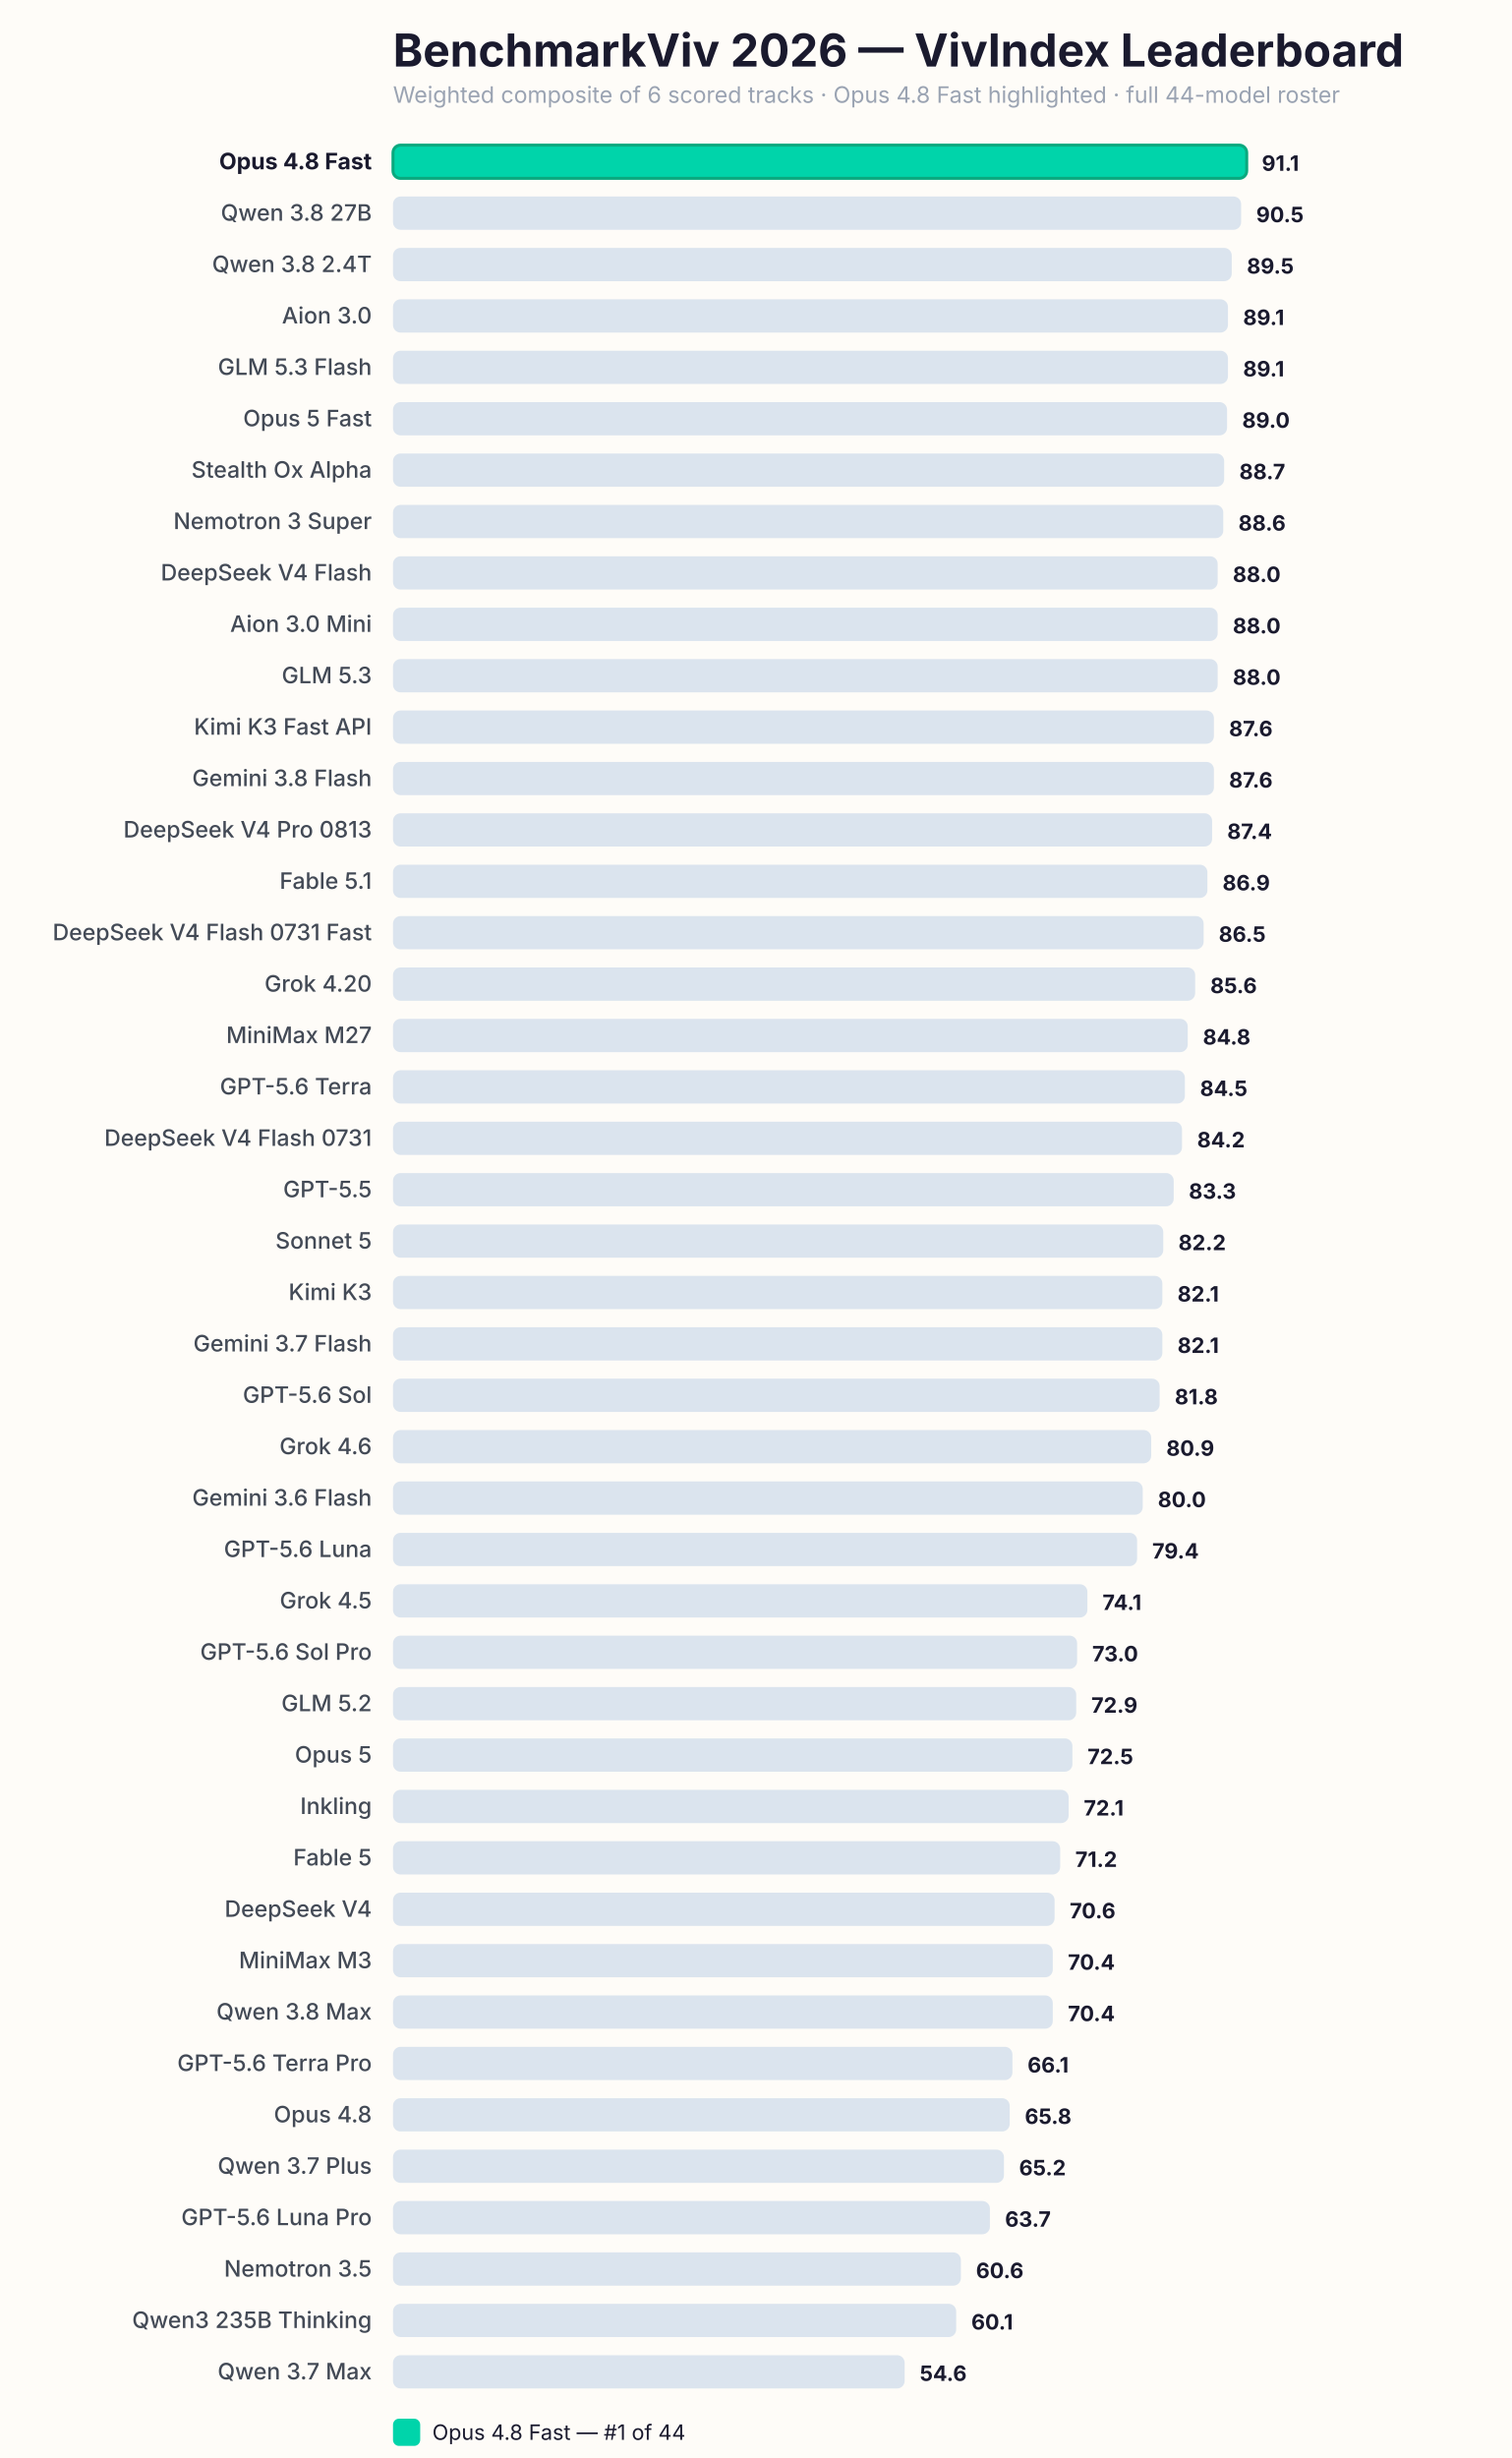
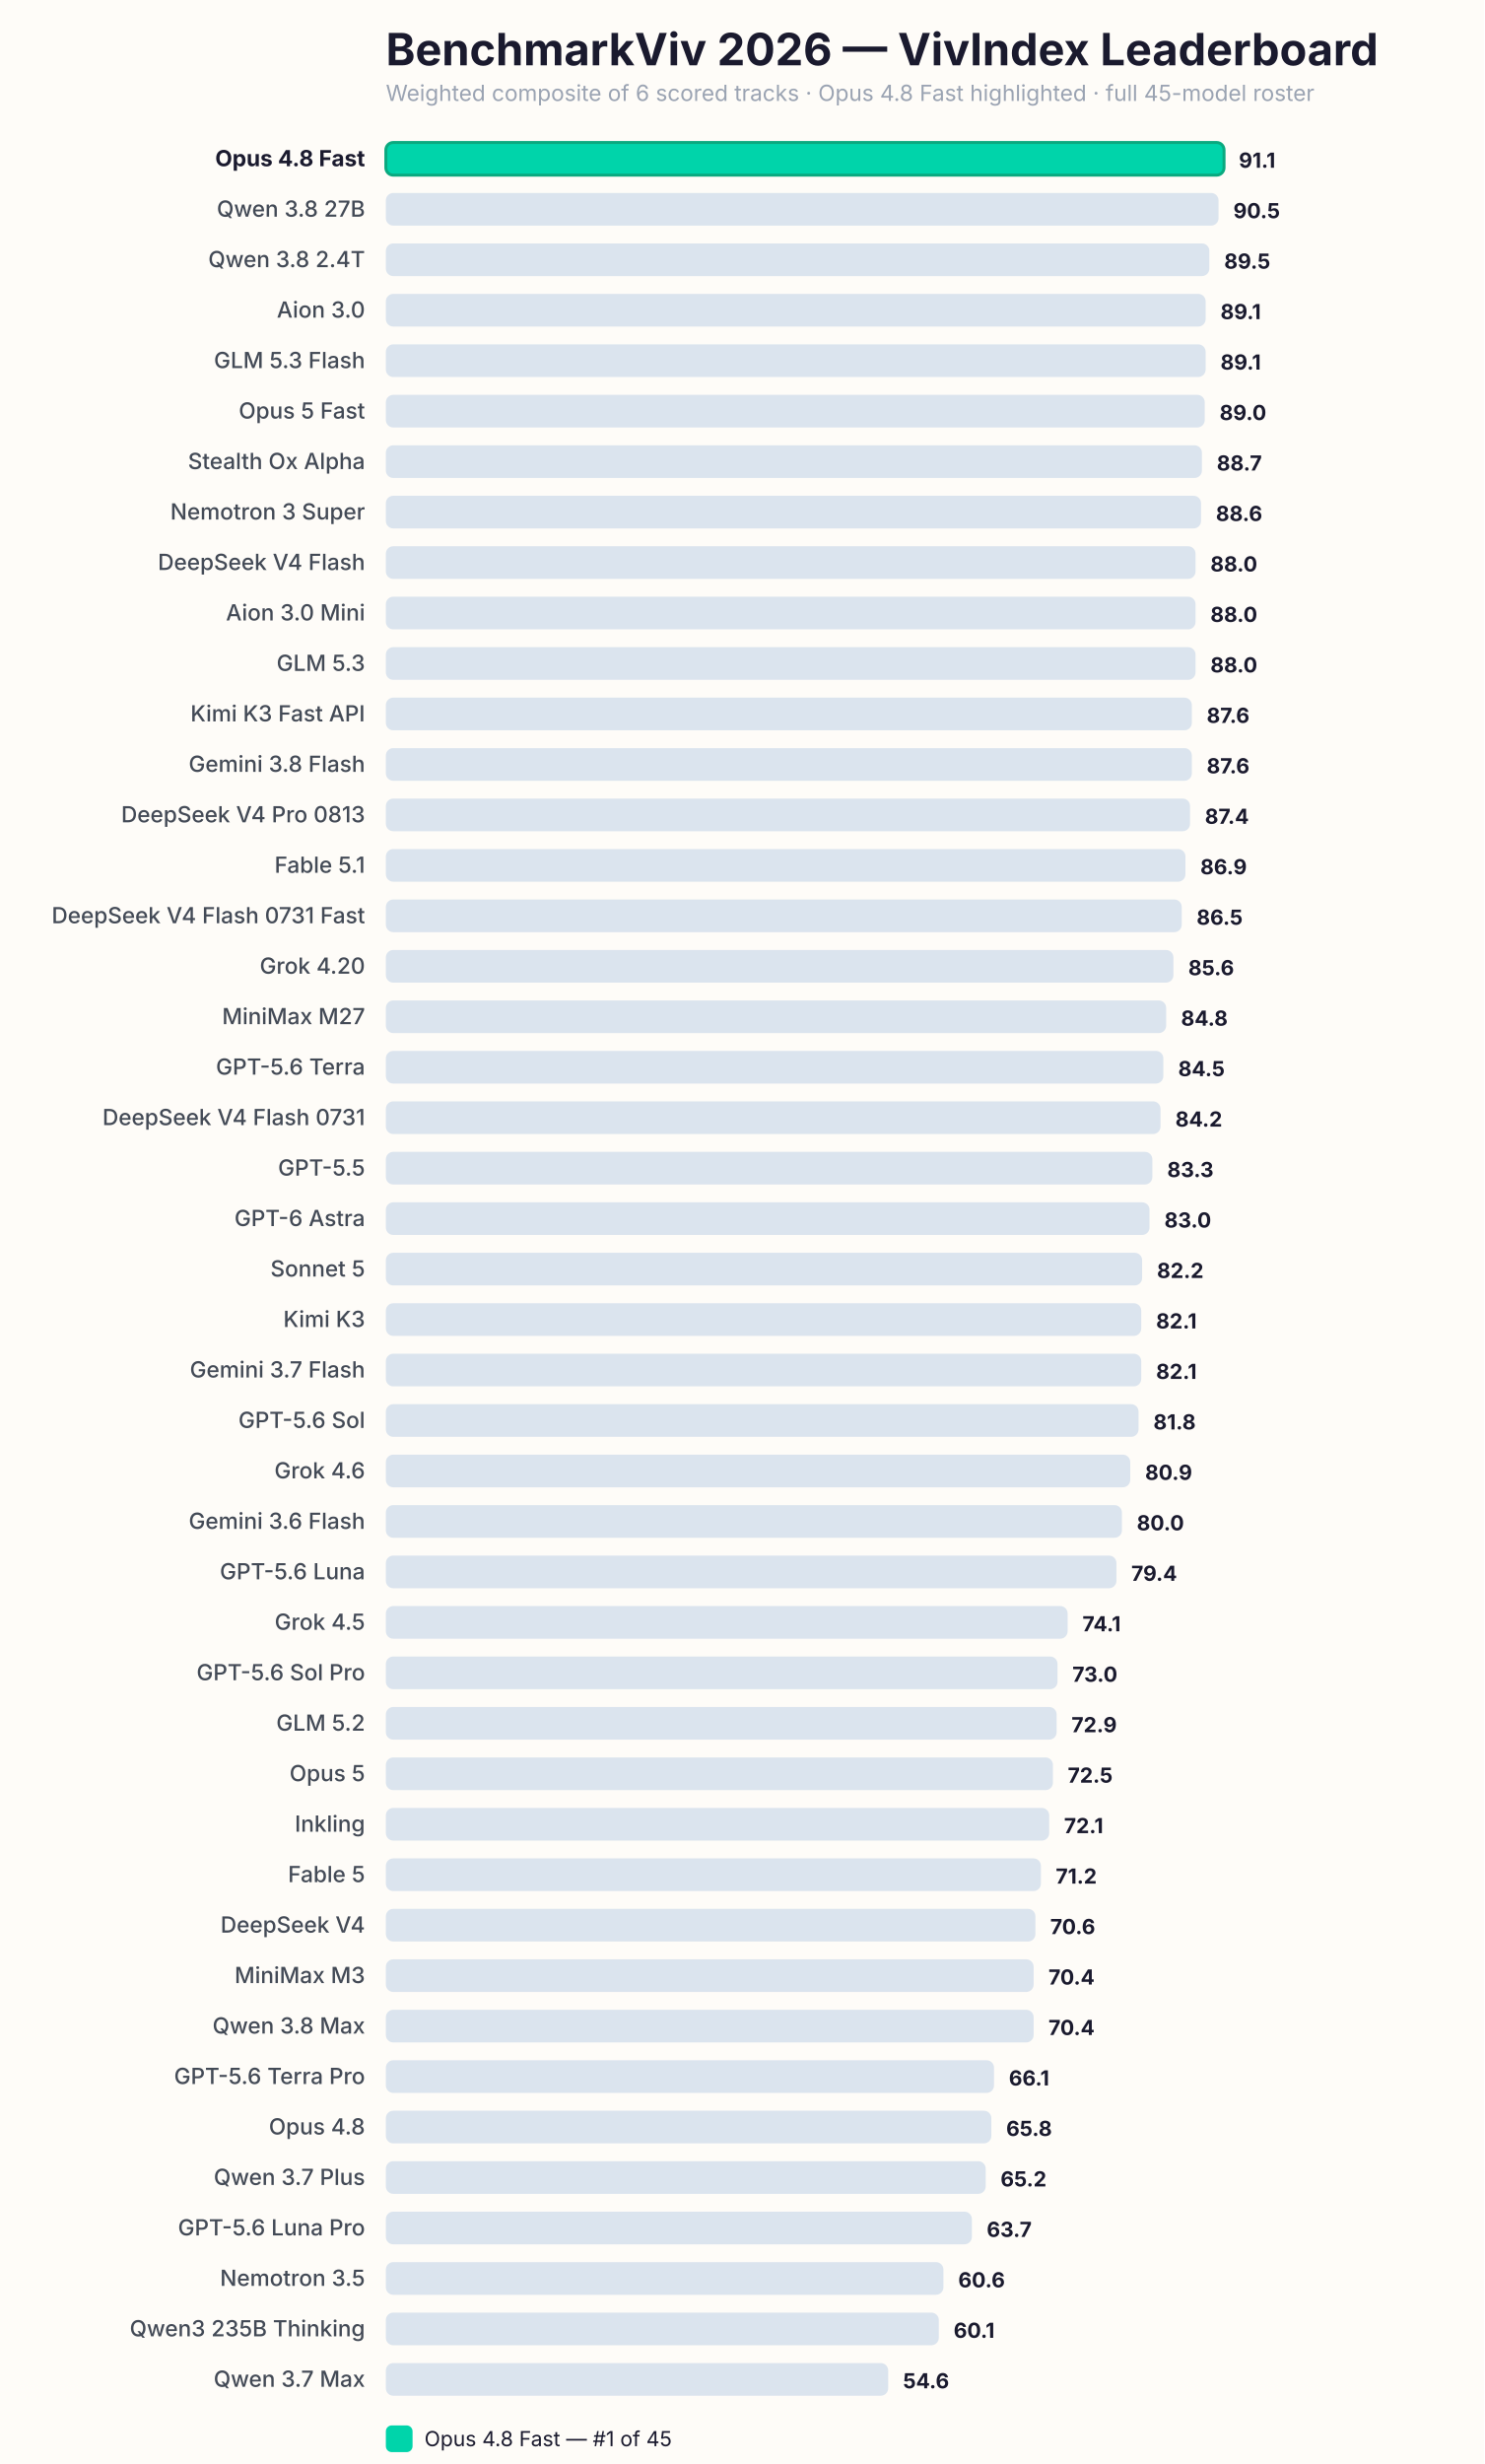
- <svg xmlns="http://www.w3.org/2000/svg" width="1000" height="1626" viewBox="0 0 1000 1626" font-family="Inter, system-ui, sans-serif">
-   <rect width="1000" height="1626" fill="#FEFCF8" />
+ <svg xmlns="http://www.w3.org/2000/svg" width="1000" height="1660" viewBox="0 0 1000 1660" font-family="Inter, system-ui, sans-serif">
+   <rect width="1000" height="1660" fill="#FEFCF8" />
  <text x="260" y="44" font-size="30" font-weight="700" fill="#1A1A2E">BenchmarkViv 2026 — VivIndex Leaderboard</text>
-   <text x="260" y="68" font-size="15" fill="#9aa3b2">Weighted composite of 6 scored tracks · Opus 4.8 Fast highlighted · full 44-model roster</text>
+   <text x="260" y="68" font-size="15" fill="#9aa3b2">Weighted composite of 6 scored tracks · Opus 4.8 Fast highlighted · full 45-model roster</text>
  <text x="246" y="112" text-anchor="end" font-size="15" font-weight="700" fill="#1A1A2E">Opus 4.8 Fast</text>
  <rect x="260" y="96" width="564.8" height="22" rx="5" fill="#00D4AA" stroke="#0aa97f" stroke-width="2" />
  <text x="834.8" y="113" font-size="14" font-weight="700" fill="#1A1A2E">91.1</text>
  <text x="246" y="146" text-anchor="end" font-size="15" font-weight="500" fill="#434a56">Qwen 3.8 27B</text>
  <rect x="260" y="130" width="561.1" height="22" rx="5" fill="#dbe4ee" stroke="#0aa97f" stroke-width="0" />
  <text x="831.1" y="147" font-size="14" font-weight="700" fill="#1A1A2E">90.5</text>
  <text x="246" y="180" text-anchor="end" font-size="15" font-weight="500" fill="#434a56">Qwen 3.8 2.4T</text>
  <rect x="260" y="164" width="554.9" height="22" rx="5" fill="#dbe4ee" stroke="#0aa97f" stroke-width="0" />
  <text x="824.9" y="181" font-size="14" font-weight="700" fill="#1A1A2E">89.5</text>
  <text x="246" y="214" text-anchor="end" font-size="15" font-weight="500" fill="#434a56">Aion 3.0</text>
  <rect x="260" y="198" width="552.4" height="22" rx="5" fill="#dbe4ee" stroke="#0aa97f" stroke-width="0" />
  <text x="822.4" y="215" font-size="14" font-weight="700" fill="#1A1A2E">89.1</text>
  <text x="246" y="248" text-anchor="end" font-size="15" font-weight="500" fill="#434a56">GLM 5.3 Flash</text>
  <rect x="260" y="232" width="552.4" height="22" rx="5" fill="#dbe4ee" stroke="#0aa97f" stroke-width="0" />
  <text x="822.4" y="249" font-size="14" font-weight="700" fill="#1A1A2E">89.1</text>
  <text x="246" y="282" text-anchor="end" font-size="15" font-weight="500" fill="#434a56">Opus 5 Fast</text>
  <rect x="260" y="266" width="551.8" height="22" rx="5" fill="#dbe4ee" stroke="#0aa97f" stroke-width="0" />
  <text x="821.8" y="283" font-size="14" font-weight="700" fill="#1A1A2E">89.0</text>
  <text x="246" y="316" text-anchor="end" font-size="15" font-weight="500" fill="#434a56">Stealth Ox Alpha</text>
  <rect x="260" y="300" width="549.9" height="22" rx="5" fill="#dbe4ee" stroke="#0aa97f" stroke-width="0" />
  <text x="819.9" y="317" font-size="14" font-weight="700" fill="#1A1A2E">88.7</text>
  <text x="246" y="350" text-anchor="end" font-size="15" font-weight="500" fill="#434a56">Nemotron 3 Super</text>
  <rect x="260" y="334" width="549.3" height="22" rx="5" fill="#dbe4ee" stroke="#0aa97f" stroke-width="0" />
  <text x="819.3" y="351" font-size="14" font-weight="700" fill="#1A1A2E">88.6</text>
  <text x="246" y="384" text-anchor="end" font-size="15" font-weight="500" fill="#434a56">DeepSeek V4 Flash</text>
  <rect x="260" y="368" width="545.6" height="22" rx="5" fill="#dbe4ee" stroke="#0aa97f" stroke-width="0" />
  <text x="815.6" y="385" font-size="14" font-weight="700" fill="#1A1A2E">88.0</text>
  <text x="246" y="418" text-anchor="end" font-size="15" font-weight="500" fill="#434a56">Aion 3.0 Mini</text>
  <rect x="260" y="402" width="545.6" height="22" rx="5" fill="#dbe4ee" stroke="#0aa97f" stroke-width="0" />
  <text x="815.6" y="419" font-size="14" font-weight="700" fill="#1A1A2E">88.0</text>
  <text x="246" y="452" text-anchor="end" font-size="15" font-weight="500" fill="#434a56">GLM 5.3</text>
  <rect x="260" y="436" width="545.6" height="22" rx="5" fill="#dbe4ee" stroke="#0aa97f" stroke-width="0" />
  <text x="815.6" y="453" font-size="14" font-weight="700" fill="#1A1A2E">88.0</text>
  <text x="246" y="486" text-anchor="end" font-size="15" font-weight="500" fill="#434a56">Kimi K3 Fast API</text>
  <rect x="260" y="470" width="543.1" height="22" rx="5" fill="#dbe4ee" stroke="#0aa97f" stroke-width="0" />
  <text x="813.1" y="487" font-size="14" font-weight="700" fill="#1A1A2E">87.6</text>
  <text x="246" y="520" text-anchor="end" font-size="15" font-weight="500" fill="#434a56">Gemini 3.8 Flash</text>
  <rect x="260" y="504" width="543.1" height="22" rx="5" fill="#dbe4ee" stroke="#0aa97f" stroke-width="0" />
  <text x="813.1" y="521" font-size="14" font-weight="700" fill="#1A1A2E">87.6</text>
  <text x="246" y="554" text-anchor="end" font-size="15" font-weight="500" fill="#434a56">DeepSeek V4 Pro 0813</text>
  <rect x="260" y="538" width="541.9" height="22" rx="5" fill="#dbe4ee" stroke="#0aa97f" stroke-width="0" />
  <text x="811.9" y="555" font-size="14" font-weight="700" fill="#1A1A2E">87.4</text>
  <text x="246" y="588" text-anchor="end" font-size="15" font-weight="500" fill="#434a56">Fable 5.1</text>
  <rect x="260" y="572" width="538.8" height="22" rx="5" fill="#dbe4ee" stroke="#0aa97f" stroke-width="0" />
  <text x="808.8" y="589" font-size="14" font-weight="700" fill="#1A1A2E">86.9</text>
  <text x="246" y="622" text-anchor="end" font-size="15" font-weight="500" fill="#434a56">DeepSeek V4 Flash 0731 Fast</text>
  <rect x="260" y="606" width="536.3" height="22" rx="5" fill="#dbe4ee" stroke="#0aa97f" stroke-width="0" />
  <text x="806.3" y="623" font-size="14" font-weight="700" fill="#1A1A2E">86.5</text>
  <text x="246" y="656" text-anchor="end" font-size="15" font-weight="500" fill="#434a56">Grok 4.20</text>
  <rect x="260" y="640" width="530.7" height="22" rx="5" fill="#dbe4ee" stroke="#0aa97f" stroke-width="0" />
  <text x="800.7" y="657" font-size="14" font-weight="700" fill="#1A1A2E">85.6</text>
  <text x="246" y="690" text-anchor="end" font-size="15" font-weight="500" fill="#434a56">MiniMax M27</text>
  <rect x="260" y="674" width="525.8" height="22" rx="5" fill="#dbe4ee" stroke="#0aa97f" stroke-width="0" />
  <text x="795.8" y="691" font-size="14" font-weight="700" fill="#1A1A2E">84.8</text>
  <text x="246" y="724" text-anchor="end" font-size="15" font-weight="500" fill="#434a56">GPT-5.6 Terra</text>
  <rect x="260" y="708" width="523.9" height="22" rx="5" fill="#dbe4ee" stroke="#0aa97f" stroke-width="0" />
  <text x="793.9" y="725" font-size="14" font-weight="700" fill="#1A1A2E">84.5</text>
  <text x="246" y="758" text-anchor="end" font-size="15" font-weight="500" fill="#434a56">DeepSeek V4 Flash 0731</text>
  <rect x="260" y="742" width="522.0" height="22" rx="5" fill="#dbe4ee" stroke="#0aa97f" stroke-width="0" />
  <text x="792.0" y="759" font-size="14" font-weight="700" fill="#1A1A2E">84.2</text>
  <text x="246" y="792" text-anchor="end" font-size="15" font-weight="500" fill="#434a56">GPT-5.5</text>
  <rect x="260" y="776" width="516.5" height="22" rx="5" fill="#dbe4ee" stroke="#0aa97f" stroke-width="0" />
  <text x="786.5" y="793" font-size="14" font-weight="700" fill="#1A1A2E">83.3</text>
-   <text x="246" y="826" text-anchor="end" font-size="15" font-weight="500" fill="#434a56">Sonnet 5</text>
-   <rect x="260" y="810" width="509.6" height="22" rx="5" fill="#dbe4ee" stroke="#0aa97f" stroke-width="0" />
-   <text x="779.6" y="827" font-size="14" font-weight="700" fill="#1A1A2E">82.2</text>
-   <text x="246" y="860" text-anchor="end" font-size="15" font-weight="500" fill="#434a56">Kimi K3</text>
-   <rect x="260" y="844" width="509.0" height="22" rx="5" fill="#dbe4ee" stroke="#0aa97f" stroke-width="0" />
-   <text x="779.0" y="861" font-size="14" font-weight="700" fill="#1A1A2E">82.1</text>
-   <text x="246" y="894" text-anchor="end" font-size="15" font-weight="500" fill="#434a56">Gemini 3.7 Flash</text>
+   <text x="246" y="826" text-anchor="end" font-size="15" font-weight="500" fill="#434a56">GPT-6 Astra</text>
+   <rect x="260" y="810" width="514.6" height="22" rx="5" fill="#dbe4ee" stroke="#0aa97f" stroke-width="0" />
+   <text x="784.6" y="827" font-size="14" font-weight="700" fill="#1A1A2E">83.0</text>
+   <text x="246" y="860" text-anchor="end" font-size="15" font-weight="500" fill="#434a56">Sonnet 5</text>
+   <rect x="260" y="844" width="509.6" height="22" rx="5" fill="#dbe4ee" stroke="#0aa97f" stroke-width="0" />
+   <text x="779.6" y="861" font-size="14" font-weight="700" fill="#1A1A2E">82.2</text>
+   <text x="246" y="894" text-anchor="end" font-size="15" font-weight="500" fill="#434a56">Kimi K3</text>
  <rect x="260" y="878" width="509.0" height="22" rx="5" fill="#dbe4ee" stroke="#0aa97f" stroke-width="0" />
  <text x="779.0" y="895" font-size="14" font-weight="700" fill="#1A1A2E">82.1</text>
-   <text x="246" y="928" text-anchor="end" font-size="15" font-weight="500" fill="#434a56">GPT-5.6 Sol</text>
-   <rect x="260" y="912" width="507.2" height="22" rx="5" fill="#dbe4ee" stroke="#0aa97f" stroke-width="0" />
-   <text x="777.2" y="929" font-size="14" font-weight="700" fill="#1A1A2E">81.8</text>
-   <text x="246" y="962" text-anchor="end" font-size="15" font-weight="500" fill="#434a56">Grok 4.6</text>
-   <rect x="260" y="946" width="501.6" height="22" rx="5" fill="#dbe4ee" stroke="#0aa97f" stroke-width="0" />
-   <text x="771.6" y="963" font-size="14" font-weight="700" fill="#1A1A2E">80.9</text>
-   <text x="246" y="996" text-anchor="end" font-size="15" font-weight="500" fill="#434a56">Gemini 3.6 Flash</text>
-   <rect x="260" y="980" width="496.0" height="22" rx="5" fill="#dbe4ee" stroke="#0aa97f" stroke-width="0" />
-   <text x="766.0" y="997" font-size="14" font-weight="700" fill="#1A1A2E">80.0</text>
-   <text x="246" y="1030" text-anchor="end" font-size="15" font-weight="500" fill="#434a56">GPT-5.6 Luna</text>
-   <rect x="260" y="1014" width="492.3" height="22" rx="5" fill="#dbe4ee" stroke="#0aa97f" stroke-width="0" />
-   <text x="762.3" y="1031" font-size="14" font-weight="700" fill="#1A1A2E">79.4</text>
-   <text x="246" y="1064" text-anchor="end" font-size="15" font-weight="500" fill="#434a56">Grok 4.5</text>
-   <rect x="260" y="1048" width="459.4" height="22" rx="5" fill="#dbe4ee" stroke="#0aa97f" stroke-width="0" />
-   <text x="729.4" y="1065" font-size="14" font-weight="700" fill="#1A1A2E">74.1</text>
-   <text x="246" y="1098" text-anchor="end" font-size="15" font-weight="500" fill="#434a56">GPT-5.6 Sol Pro</text>
-   <rect x="260" y="1082" width="452.6" height="22" rx="5" fill="#dbe4ee" stroke="#0aa97f" stroke-width="0" />
-   <text x="722.6" y="1099" font-size="14" font-weight="700" fill="#1A1A2E">73.0</text>
-   <text x="246" y="1132" text-anchor="end" font-size="15" font-weight="500" fill="#434a56">GLM 5.2</text>
-   <rect x="260" y="1116" width="452.0" height="22" rx="5" fill="#dbe4ee" stroke="#0aa97f" stroke-width="0" />
-   <text x="722.0" y="1133" font-size="14" font-weight="700" fill="#1A1A2E">72.9</text>
-   <text x="246" y="1166" text-anchor="end" font-size="15" font-weight="500" fill="#434a56">Opus 5</text>
-   <rect x="260" y="1150" width="449.5" height="22" rx="5" fill="#dbe4ee" stroke="#0aa97f" stroke-width="0" />
-   <text x="719.5" y="1167" font-size="14" font-weight="700" fill="#1A1A2E">72.5</text>
-   <text x="246" y="1200" text-anchor="end" font-size="15" font-weight="500" fill="#434a56">Inkling</text>
-   <rect x="260" y="1184" width="447.0" height="22" rx="5" fill="#dbe4ee" stroke="#0aa97f" stroke-width="0" />
-   <text x="717.0" y="1201" font-size="14" font-weight="700" fill="#1A1A2E">72.1</text>
-   <text x="246" y="1234" text-anchor="end" font-size="15" font-weight="500" fill="#434a56">Fable 5</text>
-   <rect x="260" y="1218" width="441.4" height="22" rx="5" fill="#dbe4ee" stroke="#0aa97f" stroke-width="0" />
-   <text x="711.4" y="1235" font-size="14" font-weight="700" fill="#1A1A2E">71.2</text>
-   <text x="246" y="1268" text-anchor="end" font-size="15" font-weight="500" fill="#434a56">DeepSeek V4</text>
-   <rect x="260" y="1252" width="437.7" height="22" rx="5" fill="#dbe4ee" stroke="#0aa97f" stroke-width="0" />
-   <text x="707.7" y="1269" font-size="14" font-weight="700" fill="#1A1A2E">70.6</text>
-   <text x="246" y="1302" text-anchor="end" font-size="15" font-weight="500" fill="#434a56">MiniMax M3</text>
-   <rect x="260" y="1286" width="436.5" height="22" rx="5" fill="#dbe4ee" stroke="#0aa97f" stroke-width="0" />
-   <text x="706.5" y="1303" font-size="14" font-weight="700" fill="#1A1A2E">70.4</text>
-   <text x="246" y="1336" text-anchor="end" font-size="15" font-weight="500" fill="#434a56">Qwen 3.8 Max</text>
+   <text x="246" y="928" text-anchor="end" font-size="15" font-weight="500" fill="#434a56">Gemini 3.7 Flash</text>
+   <rect x="260" y="912" width="509.0" height="22" rx="5" fill="#dbe4ee" stroke="#0aa97f" stroke-width="0" />
+   <text x="779.0" y="929" font-size="14" font-weight="700" fill="#1A1A2E">82.1</text>
+   <text x="246" y="962" text-anchor="end" font-size="15" font-weight="500" fill="#434a56">GPT-5.6 Sol</text>
+   <rect x="260" y="946" width="507.2" height="22" rx="5" fill="#dbe4ee" stroke="#0aa97f" stroke-width="0" />
+   <text x="777.2" y="963" font-size="14" font-weight="700" fill="#1A1A2E">81.8</text>
+   <text x="246" y="996" text-anchor="end" font-size="15" font-weight="500" fill="#434a56">Grok 4.6</text>
+   <rect x="260" y="980" width="501.6" height="22" rx="5" fill="#dbe4ee" stroke="#0aa97f" stroke-width="0" />
+   <text x="771.6" y="997" font-size="14" font-weight="700" fill="#1A1A2E">80.9</text>
+   <text x="246" y="1030" text-anchor="end" font-size="15" font-weight="500" fill="#434a56">Gemini 3.6 Flash</text>
+   <rect x="260" y="1014" width="496.0" height="22" rx="5" fill="#dbe4ee" stroke="#0aa97f" stroke-width="0" />
+   <text x="766.0" y="1031" font-size="14" font-weight="700" fill="#1A1A2E">80.0</text>
+   <text x="246" y="1064" text-anchor="end" font-size="15" font-weight="500" fill="#434a56">GPT-5.6 Luna</text>
+   <rect x="260" y="1048" width="492.3" height="22" rx="5" fill="#dbe4ee" stroke="#0aa97f" stroke-width="0" />
+   <text x="762.3" y="1065" font-size="14" font-weight="700" fill="#1A1A2E">79.4</text>
+   <text x="246" y="1098" text-anchor="end" font-size="15" font-weight="500" fill="#434a56">Grok 4.5</text>
+   <rect x="260" y="1082" width="459.4" height="22" rx="5" fill="#dbe4ee" stroke="#0aa97f" stroke-width="0" />
+   <text x="729.4" y="1099" font-size="14" font-weight="700" fill="#1A1A2E">74.1</text>
+   <text x="246" y="1132" text-anchor="end" font-size="15" font-weight="500" fill="#434a56">GPT-5.6 Sol Pro</text>
+   <rect x="260" y="1116" width="452.6" height="22" rx="5" fill="#dbe4ee" stroke="#0aa97f" stroke-width="0" />
+   <text x="722.6" y="1133" font-size="14" font-weight="700" fill="#1A1A2E">73.0</text>
+   <text x="246" y="1166" text-anchor="end" font-size="15" font-weight="500" fill="#434a56">GLM 5.2</text>
+   <rect x="260" y="1150" width="452.0" height="22" rx="5" fill="#dbe4ee" stroke="#0aa97f" stroke-width="0" />
+   <text x="722.0" y="1167" font-size="14" font-weight="700" fill="#1A1A2E">72.9</text>
+   <text x="246" y="1200" text-anchor="end" font-size="15" font-weight="500" fill="#434a56">Opus 5</text>
+   <rect x="260" y="1184" width="449.5" height="22" rx="5" fill="#dbe4ee" stroke="#0aa97f" stroke-width="0" />
+   <text x="719.5" y="1201" font-size="14" font-weight="700" fill="#1A1A2E">72.5</text>
+   <text x="246" y="1234" text-anchor="end" font-size="15" font-weight="500" fill="#434a56">Inkling</text>
+   <rect x="260" y="1218" width="447.0" height="22" rx="5" fill="#dbe4ee" stroke="#0aa97f" stroke-width="0" />
+   <text x="717.0" y="1235" font-size="14" font-weight="700" fill="#1A1A2E">72.1</text>
+   <text x="246" y="1268" text-anchor="end" font-size="15" font-weight="500" fill="#434a56">Fable 5</text>
+   <rect x="260" y="1252" width="441.4" height="22" rx="5" fill="#dbe4ee" stroke="#0aa97f" stroke-width="0" />
+   <text x="711.4" y="1269" font-size="14" font-weight="700" fill="#1A1A2E">71.2</text>
+   <text x="246" y="1302" text-anchor="end" font-size="15" font-weight="500" fill="#434a56">DeepSeek V4</text>
+   <rect x="260" y="1286" width="437.7" height="22" rx="5" fill="#dbe4ee" stroke="#0aa97f" stroke-width="0" />
+   <text x="707.7" y="1303" font-size="14" font-weight="700" fill="#1A1A2E">70.6</text>
+   <text x="246" y="1336" text-anchor="end" font-size="15" font-weight="500" fill="#434a56">MiniMax M3</text>
  <rect x="260" y="1320" width="436.5" height="22" rx="5" fill="#dbe4ee" stroke="#0aa97f" stroke-width="0" />
  <text x="706.5" y="1337" font-size="14" font-weight="700" fill="#1A1A2E">70.4</text>
-   <text x="246" y="1370" text-anchor="end" font-size="15" font-weight="500" fill="#434a56">GPT-5.6 Terra Pro</text>
-   <rect x="260" y="1354" width="409.8" height="22" rx="5" fill="#dbe4ee" stroke="#0aa97f" stroke-width="0" />
-   <text x="679.8" y="1371" font-size="14" font-weight="700" fill="#1A1A2E">66.1</text>
-   <text x="246" y="1404" text-anchor="end" font-size="15" font-weight="500" fill="#434a56">Opus 4.8</text>
-   <rect x="260" y="1388" width="408.0" height="22" rx="5" fill="#dbe4ee" stroke="#0aa97f" stroke-width="0" />
-   <text x="678.0" y="1405" font-size="14" font-weight="700" fill="#1A1A2E">65.8</text>
-   <text x="246" y="1438" text-anchor="end" font-size="15" font-weight="500" fill="#434a56">Qwen 3.7 Plus</text>
-   <rect x="260" y="1422" width="404.2" height="22" rx="5" fill="#dbe4ee" stroke="#0aa97f" stroke-width="0" />
-   <text x="674.2" y="1439" font-size="14" font-weight="700" fill="#1A1A2E">65.2</text>
-   <text x="246" y="1472" text-anchor="end" font-size="15" font-weight="500" fill="#434a56">GPT-5.6 Luna Pro</text>
-   <rect x="260" y="1456" width="394.9" height="22" rx="5" fill="#dbe4ee" stroke="#0aa97f" stroke-width="0" />
-   <text x="664.9" y="1473" font-size="14" font-weight="700" fill="#1A1A2E">63.7</text>
-   <text x="246" y="1506" text-anchor="end" font-size="15" font-weight="500" fill="#434a56">Nemotron 3.5</text>
-   <rect x="260" y="1490" width="375.7" height="22" rx="5" fill="#dbe4ee" stroke="#0aa97f" stroke-width="0" />
-   <text x="645.7" y="1507" font-size="14" font-weight="700" fill="#1A1A2E">60.6</text>
-   <text x="246" y="1540" text-anchor="end" font-size="15" font-weight="500" fill="#434a56">Qwen3 235B Thinking</text>
-   <rect x="260" y="1524" width="372.6" height="22" rx="5" fill="#dbe4ee" stroke="#0aa97f" stroke-width="0" />
-   <text x="642.6" y="1541" font-size="14" font-weight="700" fill="#1A1A2E">60.1</text>
-   <text x="246" y="1574" text-anchor="end" font-size="15" font-weight="500" fill="#434a56">Qwen 3.7 Max</text>
-   <rect x="260" y="1558" width="338.5" height="22" rx="5" fill="#dbe4ee" stroke="#0aa97f" stroke-width="0" />
-   <text x="608.5" y="1575" font-size="14" font-weight="700" fill="#1A1A2E">54.6</text>
-   <rect x="260" y="1600" width="18" height="18" rx="4" fill="#00D4AA" />
-   <text x="286" y="1614" font-size="14" fill="#1A1A2E">Opus 4.8 Fast — #1 of 44</text>
+   <text x="246" y="1370" text-anchor="end" font-size="15" font-weight="500" fill="#434a56">Qwen 3.8 Max</text>
+   <rect x="260" y="1354" width="436.5" height="22" rx="5" fill="#dbe4ee" stroke="#0aa97f" stroke-width="0" />
+   <text x="706.5" y="1371" font-size="14" font-weight="700" fill="#1A1A2E">70.4</text>
+   <text x="246" y="1404" text-anchor="end" font-size="15" font-weight="500" fill="#434a56">GPT-5.6 Terra Pro</text>
+   <rect x="260" y="1388" width="409.8" height="22" rx="5" fill="#dbe4ee" stroke="#0aa97f" stroke-width="0" />
+   <text x="679.8" y="1405" font-size="14" font-weight="700" fill="#1A1A2E">66.1</text>
+   <text x="246" y="1438" text-anchor="end" font-size="15" font-weight="500" fill="#434a56">Opus 4.8</text>
+   <rect x="260" y="1422" width="408.0" height="22" rx="5" fill="#dbe4ee" stroke="#0aa97f" stroke-width="0" />
+   <text x="678.0" y="1439" font-size="14" font-weight="700" fill="#1A1A2E">65.8</text>
+   <text x="246" y="1472" text-anchor="end" font-size="15" font-weight="500" fill="#434a56">Qwen 3.7 Plus</text>
+   <rect x="260" y="1456" width="404.2" height="22" rx="5" fill="#dbe4ee" stroke="#0aa97f" stroke-width="0" />
+   <text x="674.2" y="1473" font-size="14" font-weight="700" fill="#1A1A2E">65.2</text>
+   <text x="246" y="1506" text-anchor="end" font-size="15" font-weight="500" fill="#434a56">GPT-5.6 Luna Pro</text>
+   <rect x="260" y="1490" width="394.9" height="22" rx="5" fill="#dbe4ee" stroke="#0aa97f" stroke-width="0" />
+   <text x="664.9" y="1507" font-size="14" font-weight="700" fill="#1A1A2E">63.7</text>
+   <text x="246" y="1540" text-anchor="end" font-size="15" font-weight="500" fill="#434a56">Nemotron 3.5</text>
+   <rect x="260" y="1524" width="375.7" height="22" rx="5" fill="#dbe4ee" stroke="#0aa97f" stroke-width="0" />
+   <text x="645.7" y="1541" font-size="14" font-weight="700" fill="#1A1A2E">60.6</text>
+   <text x="246" y="1574" text-anchor="end" font-size="15" font-weight="500" fill="#434a56">Qwen3 235B Thinking</text>
+   <rect x="260" y="1558" width="372.6" height="22" rx="5" fill="#dbe4ee" stroke="#0aa97f" stroke-width="0" />
+   <text x="642.6" y="1575" font-size="14" font-weight="700" fill="#1A1A2E">60.1</text>
+   <text x="246" y="1608" text-anchor="end" font-size="15" font-weight="500" fill="#434a56">Qwen 3.7 Max</text>
+   <rect x="260" y="1592" width="338.5" height="22" rx="5" fill="#dbe4ee" stroke="#0aa97f" stroke-width="0" />
+   <text x="608.5" y="1609" font-size="14" font-weight="700" fill="#1A1A2E">54.6</text>
+   <rect x="260" y="1634" width="18" height="18" rx="4" fill="#00D4AA" />
+   <text x="286" y="1648" font-size="14" fill="#1A1A2E">Opus 4.8 Fast — #1 of 45</text>
</svg>
